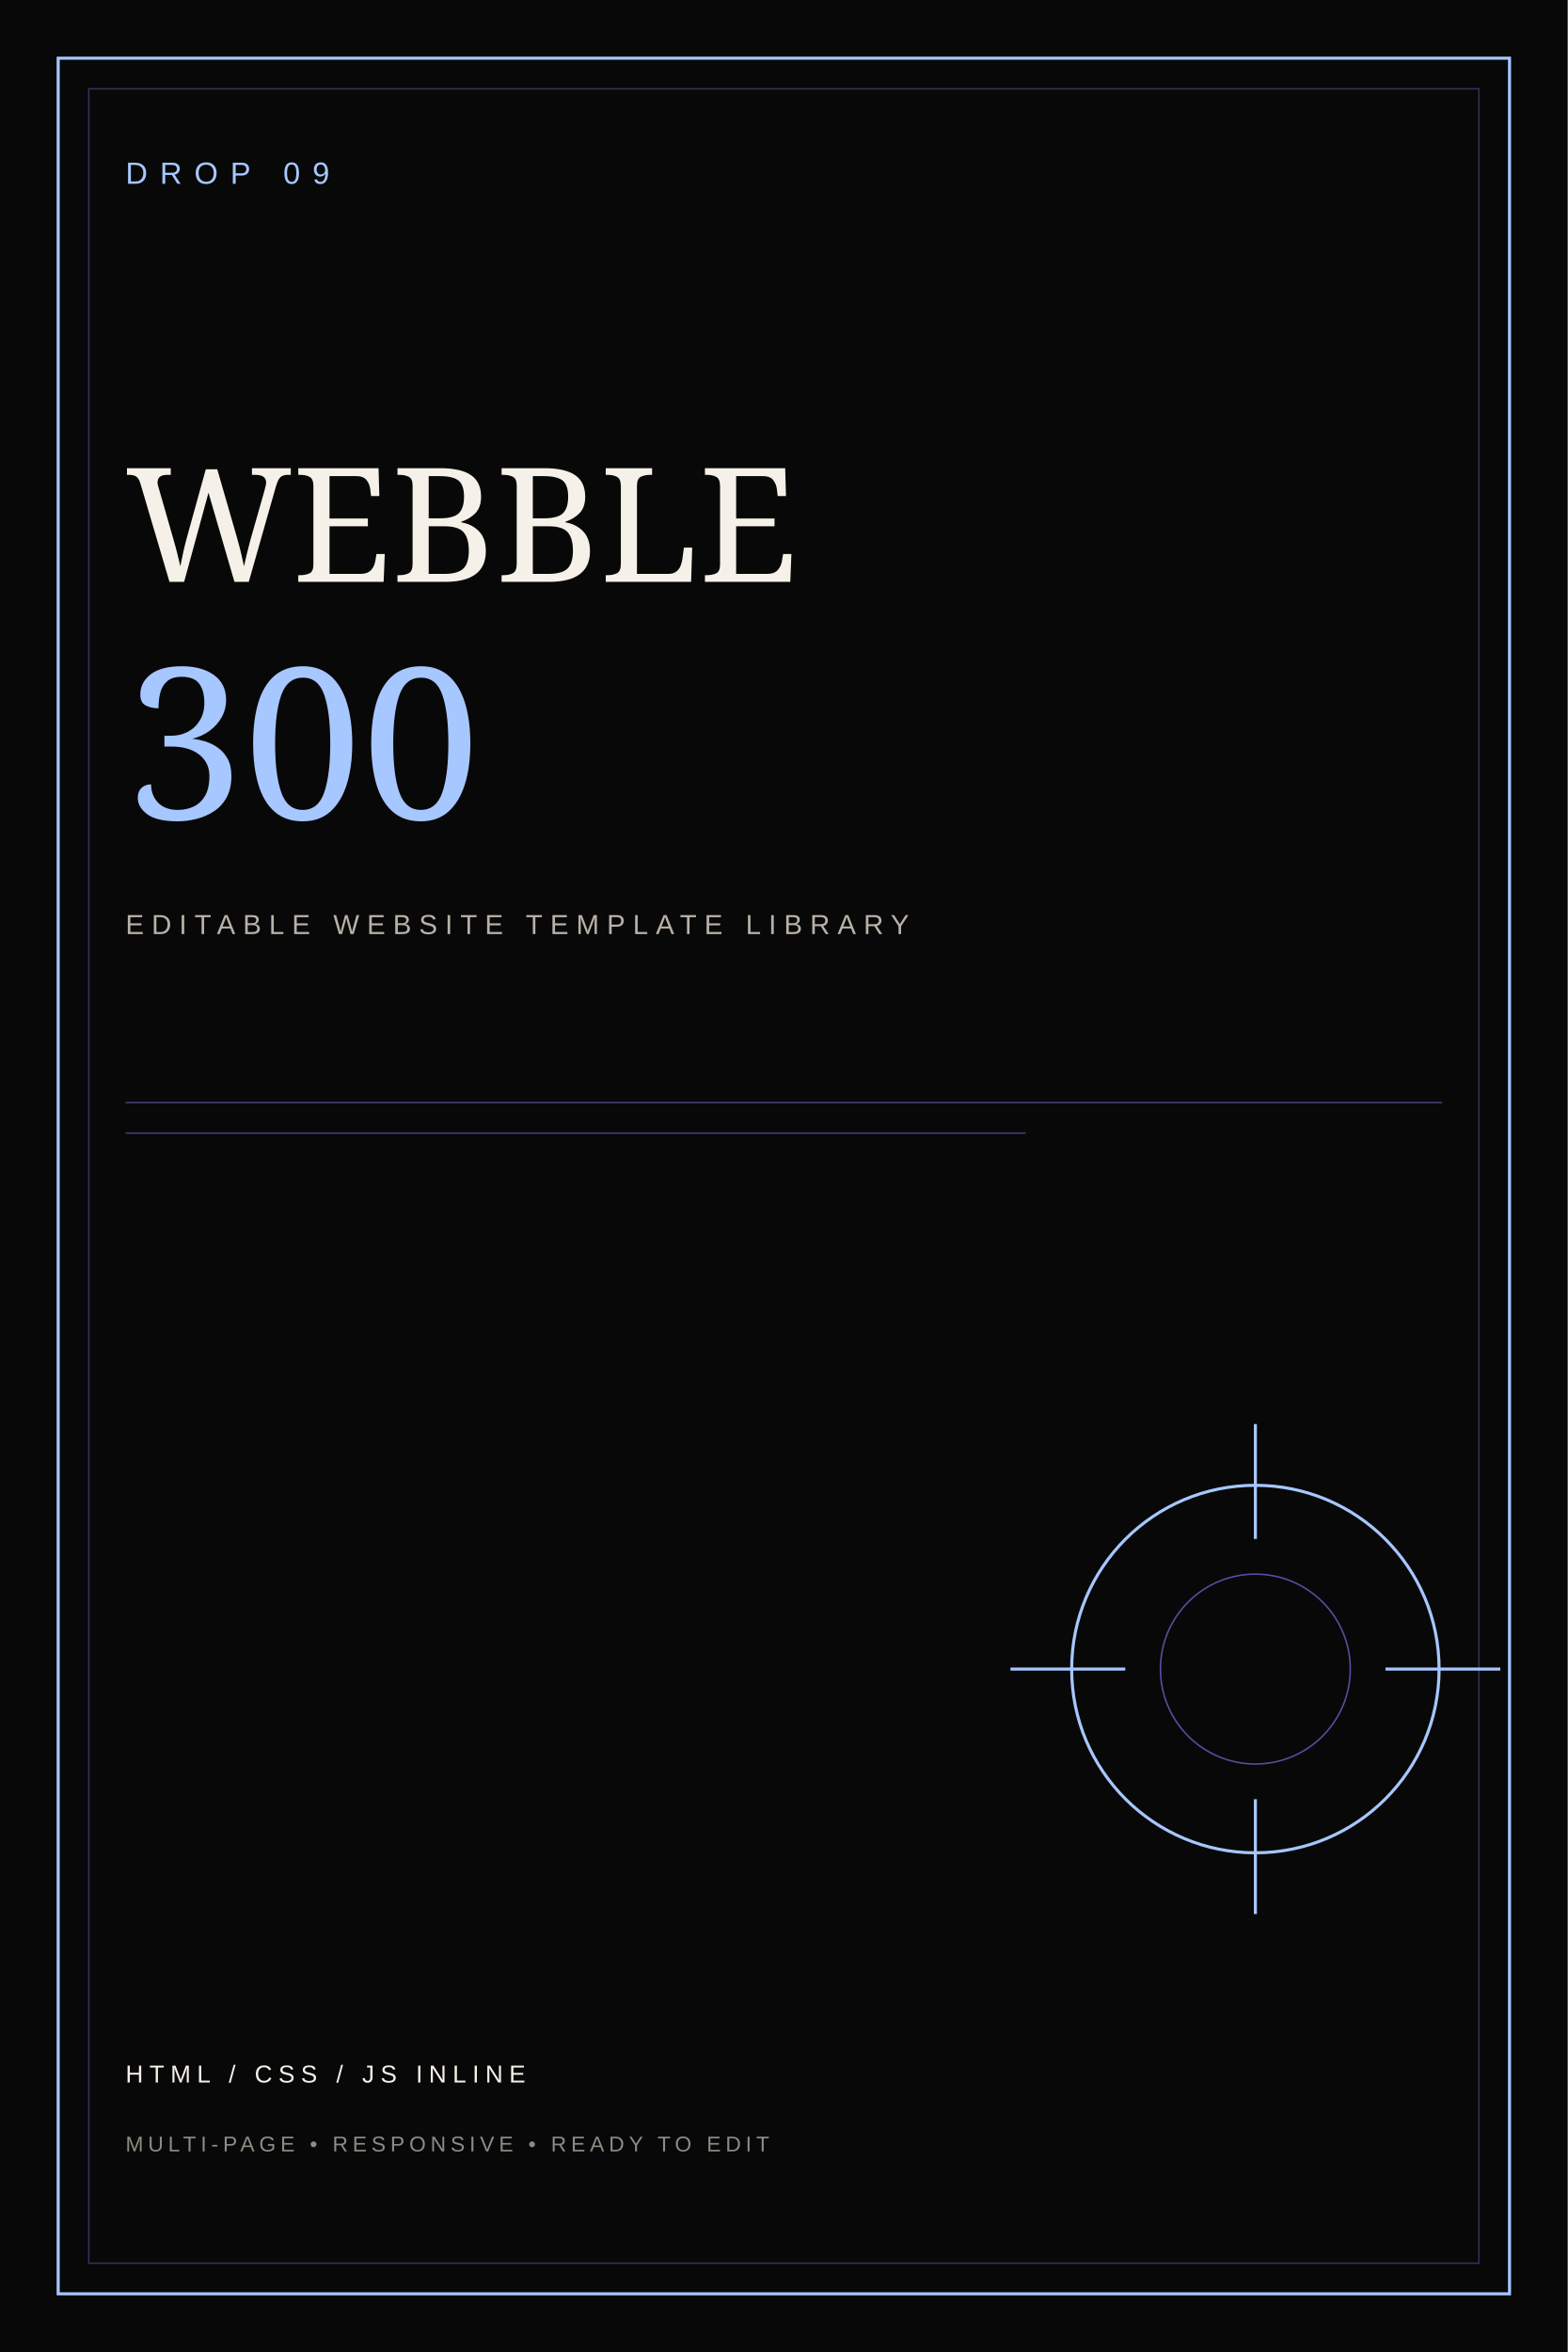
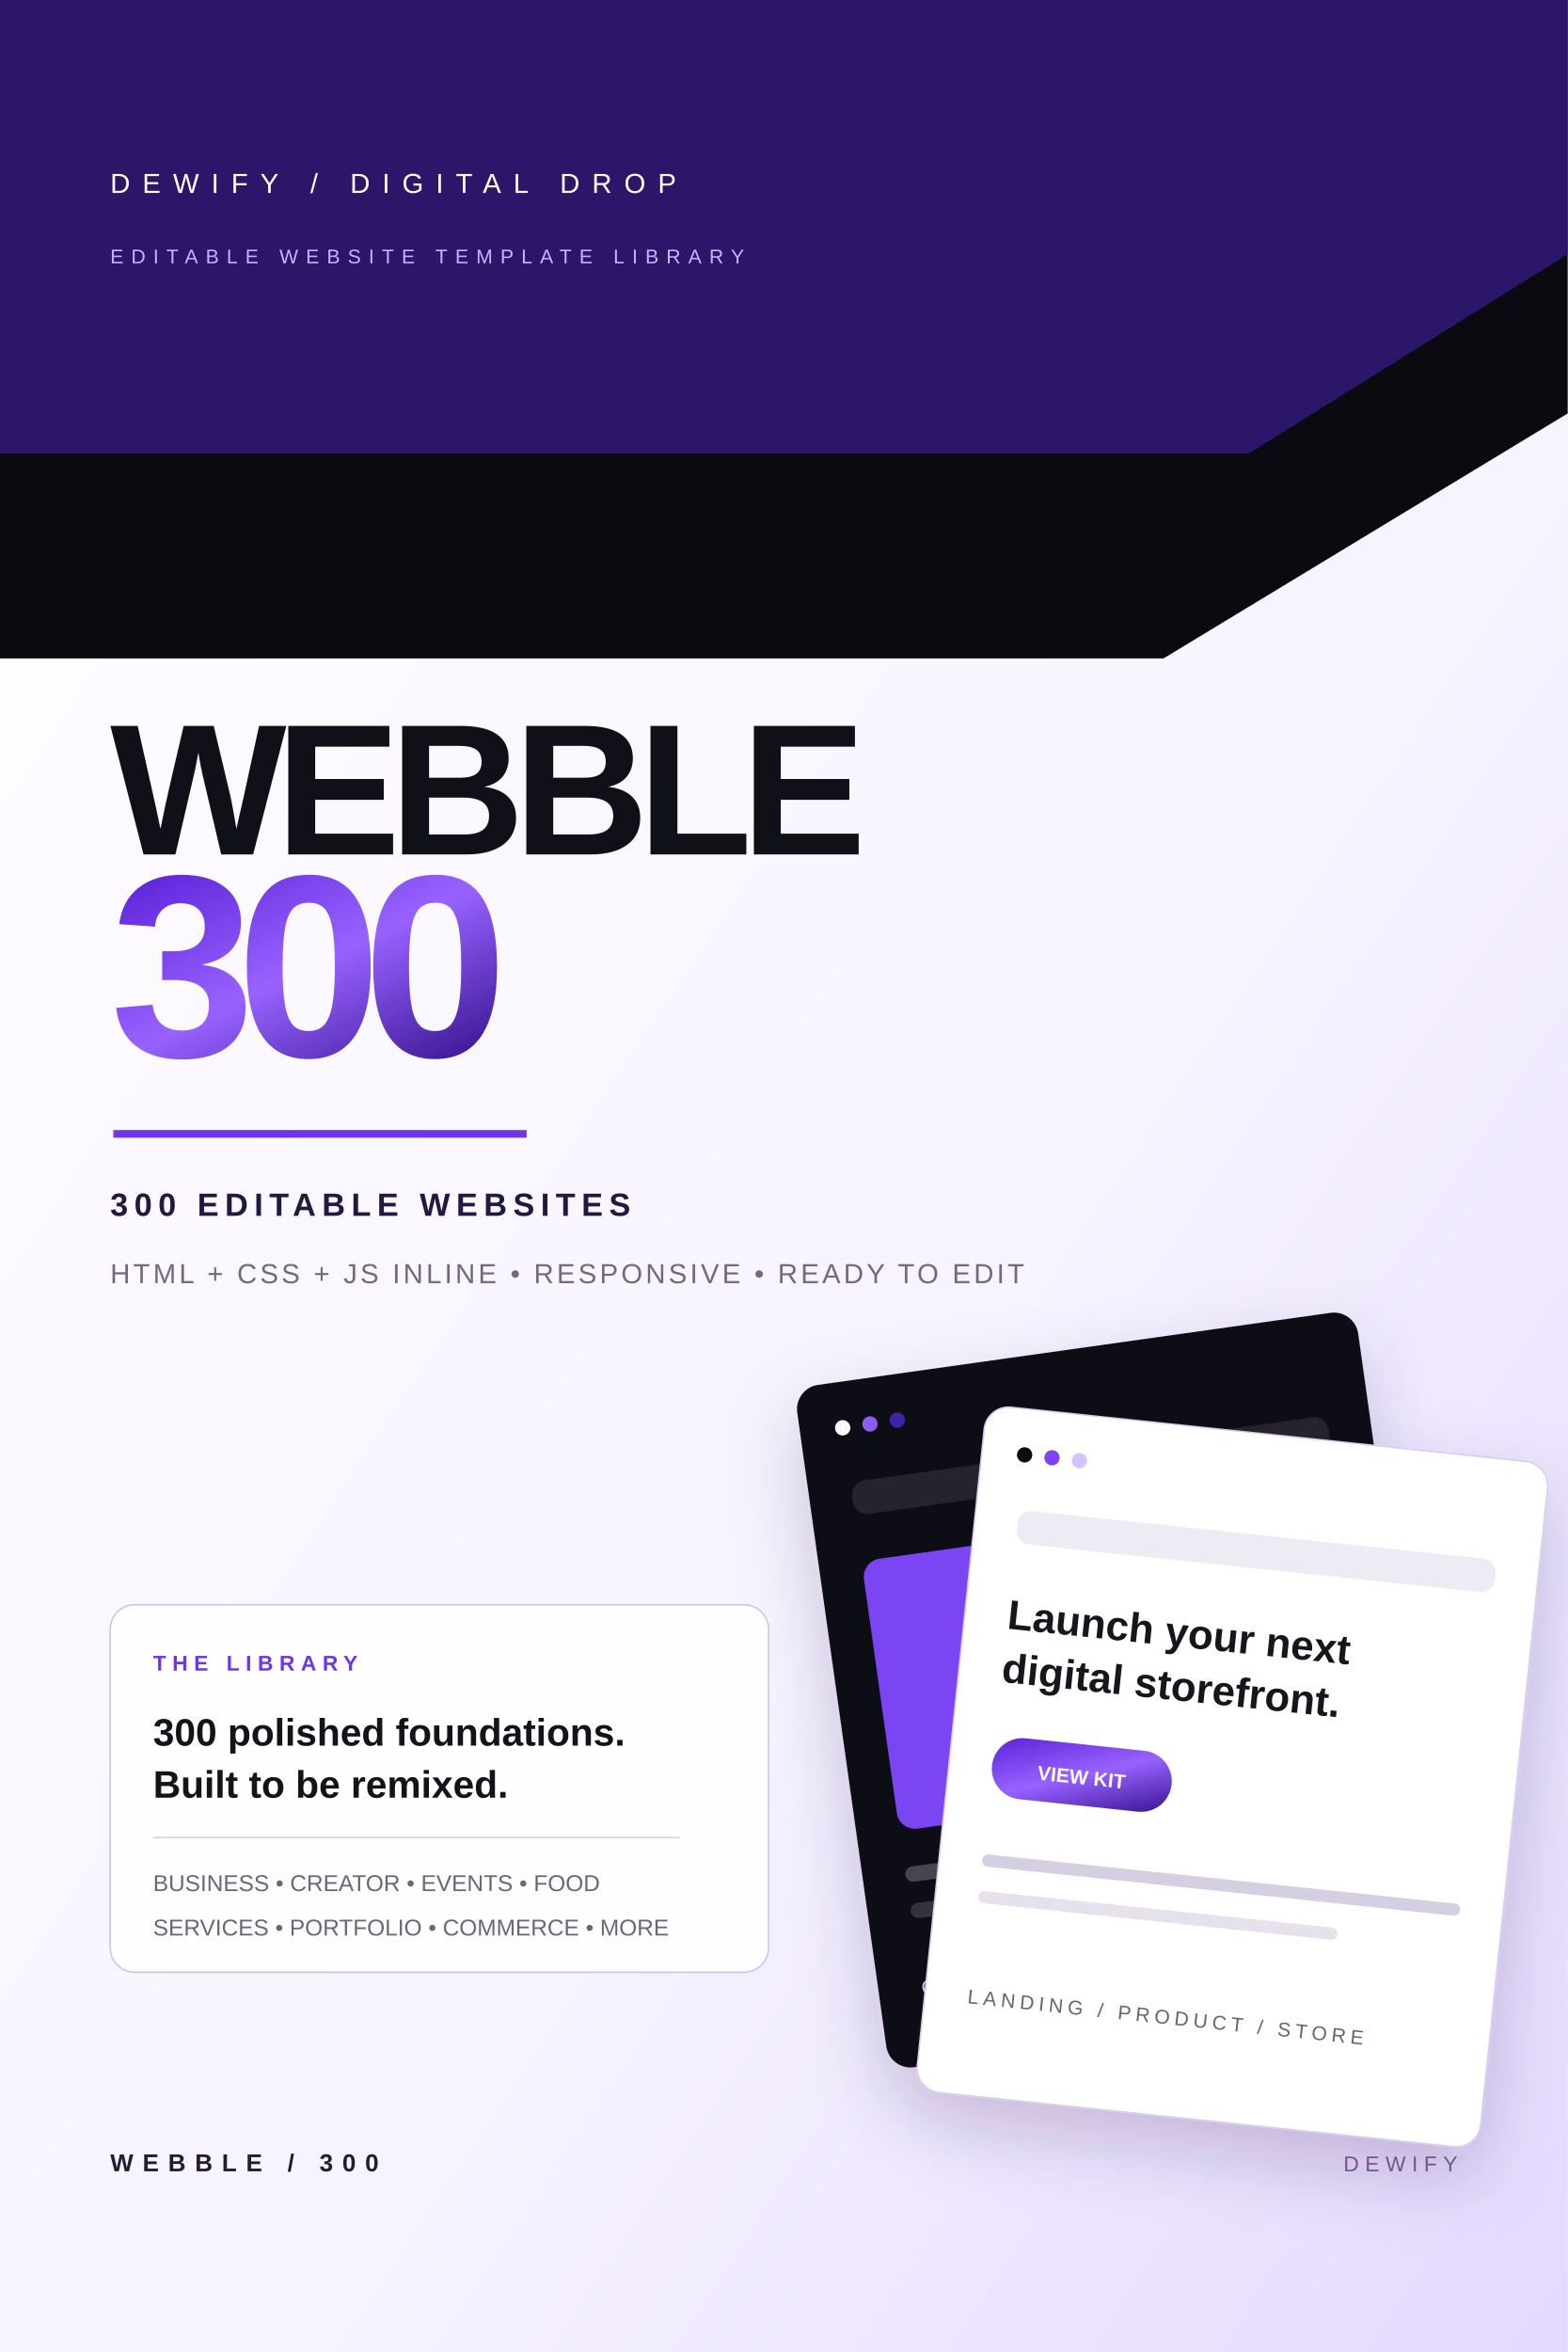
- <svg xmlns="http://www.w3.org/2000/svg" viewBox="0 0 1024 1536">
-   <rect width="1024" height="1536" fill="#080808" />
-   <rect x="38" y="38" width="948" height="1460" fill="none" stroke="#A6C7FF" stroke-width="2" />
-   <rect x="58" y="58" width="908" height="1420" fill="none" stroke="#574DA0" stroke-width="1" opacity=".55" />
-   <text x="82" y="120" fill="#A6C7FF" font-family="Arial" font-size="20" letter-spacing="8">DROP 09</text>
-   <text x="82" y="380" fill="#F5F1E8" font-family="Georgia" font-size="104">WEBBLE</text>
-   <text x="82" y="535" fill="#A6C7FF" font-family="Georgia" font-size="138">300</text>
-   <text x="82" y="610" fill="#B8B1A7" font-family="Arial" font-size="18" letter-spacing="5">EDITABLE WEBSITE TEMPLATE LIBRARY</text>
-   <path d="M82 720H942M82 740H670" stroke="#574DA0" opacity=".75" />
-   <circle cx="820" cy="1090" r="120" fill="none" stroke="#A6C7FF" stroke-width="2" />
-   <circle cx="820" cy="1090" r="62" fill="none" stroke="#574DA0" stroke-width="1" />
-   <path d="M820 930v75M820 1175v75M660 1090h75M905 1090h75" stroke="#A6C7FF" stroke-width="2" />
-   <text x="82" y="1360" fill="#F5F1E8" font-family="Arial" font-size="16" letter-spacing="4">HTML / CSS / JS INLINE</text>
-   <text x="82" y="1405" fill="#8F8A83" font-family="Arial" font-size="14" letter-spacing="3">MULTI-PAGE • RESPONSIVE • READY TO EDIT</text>
+ <svg xmlns="http://www.w3.org/2000/svg" width="1024" height="1536" viewBox="0 0 1024 1536" role="img" aria-labelledby="title desc">
+   <defs>
+     <linearGradient id="bg" x1="0" y1="0" x2="1" y2="1">
+       <stop stop-color="#ffffff" />
+       <stop offset=".6" stop-color="#f7f3ff" />
+       <stop offset="1" stop-color="#e4d8ff" />
+     </linearGradient>
+     <linearGradient id="purple" x1="0" y1="0" x2="1" y2="1">
+       <stop stop-color="#5a21d8" />
+       <stop offset=".5" stop-color="#9862ff" />
+       <stop offset="1" stop-color="#35128e" />
+     </linearGradient>
+     <filter id="shadow">
+       <feDropShadow dx="0" dy="20" stdDeviation="24" flood-color="#201044" flood-opacity=".20" />
+     </filter>
+   </defs>
+   <rect width="1024" height="1536" fill="url(#bg)" />
+   <path d="M0 0H1024V270L760 430H0Z" fill="#0a0a10" />
+   <path d="M0 0H1024V166L816 296H0Z" fill="#2c1669" />
+   <text x="72" y="126" fill="#fff" font-family="Arial,Helvetica,sans-serif" font-size="18" letter-spacing="8">DEWIFY / DIGITAL DROP</text>
+   <text x="72" y="172" fill="#c9b5ff" font-family="Arial,Helvetica,sans-serif" font-size="13" letter-spacing="5">EDITABLE WEBSITE TEMPLATE LIBRARY</text>
+   <text x="72" y="558" fill="#101018" font-family="Arial,Helvetica,sans-serif" font-size="122" font-weight="900" letter-spacing="-7">WEBBLE</text>
+   <text x="72" y="690" fill="url(#purple)" font-family="Arial,Helvetica,sans-serif" font-size="170" font-weight="900" letter-spacing="-12">300</text>
+   <rect x="74" y="738" width="270" height="5" fill="#6f35ea" />
+   <text x="72" y="794" fill="#25173f" font-family="Arial,Helvetica,sans-serif" font-size="21" font-weight="700" letter-spacing="4">300 EDITABLE WEBSITES</text>
+   <text x="72" y="838" fill="#74677f" font-family="Arial,Helvetica,sans-serif" font-size="18" letter-spacing="2">HTML + CSS + JS INLINE • RESPONSIVE • READY TO EDIT</text>
+   <g transform="translate(548 878)" filter="url(#shadow)">
+     <g transform="rotate(-8 190 225)">
+       <rect width="370" height="450" rx="16" fill="#101015" />
+       <circle cx="28" cy="30" r="5" fill="#fff" />
+       <circle cx="46" cy="30" r="5" fill="#8b5cf6" />
+       <circle cx="64" cy="30" r="5" fill="#4320a8" />
+       <rect x="28" y="66" width="314" height="22" rx="9" fill="#26232d" />
+       <rect x="28" y="118" width="142" height="178" rx="12" fill="#7c45f3" />
+       <rect x="190" y="126" width="124" height="13" rx="6" fill="#85808b" />
+       <rect x="190" y="151" width="92" height="10" rx="5" fill="#514b59" />
+       <rect x="190" y="176" width="118" height="10" rx="5" fill="#3c3842" />
+       <rect x="28" y="320" width="314" height="10" rx="5" fill="#4a4550" />
+       <rect x="28" y="344" width="260" height="10" rx="5" fill="#35313a" />
+       <text x="28" y="404" fill="#d4c6ff" font-family="Arial,Helvetica,sans-serif" font-size="13" letter-spacing="3">CREATIVE / AGENCY</text>
+     </g>
+     <g transform="translate(72 58) rotate(6 190 225)">
+       <rect width="370" height="450" rx="16" fill="#fff" stroke="#d8ccef" />
+       <circle cx="28" cy="30" r="5" fill="#111" />
+       <circle cx="46" cy="30" r="5" fill="#7c45f3" />
+       <circle cx="64" cy="30" r="5" fill="#d2c5ff" />
+       <rect x="28" y="66" width="314" height="22" rx="9" fill="#eeebf4" />
+       <text x="28" y="144" fill="#18151d" font-family="Arial,Helvetica,sans-serif" font-size="27" font-weight="800">Launch your next</text>
+       <text x="28" y="179" fill="#18151d" font-family="Arial,Helvetica,sans-serif" font-size="27" font-weight="800">digital storefront.</text>
+       <rect x="28" y="214" width="118" height="40" rx="20" fill="url(#purple)" />
+       <text x="87" y="240" text-anchor="middle" fill="#fff" font-family="Arial,Helvetica,sans-serif" font-size="13" font-weight="700">VIEW KIT</text>
+       <rect x="28" y="292" width="314" height="8" rx="4" fill="#d6cfe2" />
+       <rect x="28" y="316" width="236" height="8" rx="4" fill="#e6e1ec" />
+       <text x="28" y="390" fill="#6b6077" font-family="Arial,Helvetica,sans-serif" font-size="13" letter-spacing="3">LANDING / PRODUCT / STORE</text>
+     </g>
+   </g>
+   <g transform="translate(72 1048)">
+     <rect width="430" height="240" rx="16" fill="#fff" fill-opacity=".88" stroke="#cfc2ec" />
+     <text x="28" y="43" fill="#6f35ea" font-family="Arial,Helvetica,sans-serif" font-size="14" font-weight="800" letter-spacing="4">THE LIBRARY</text>
+     <text x="28" y="92" fill="#15131a" font-family="Arial,Helvetica,sans-serif" font-size="25" font-weight="800">300 polished foundations.</text>
+     <text x="28" y="126" fill="#15131a" font-family="Arial,Helvetica,sans-serif" font-size="25" font-weight="800">Built to be remixed.</text>
+     <path d="M28 152H372" stroke="#d8cee9" />
+     <text x="28" y="187" fill="#6e6478" font-family="Arial,Helvetica,sans-serif" font-size="15">BUSINESS • CREATOR • EVENTS • FOOD</text>
+     <text x="28" y="216" fill="#6e6478" font-family="Arial,Helvetica,sans-serif" font-size="15">SERVICES • PORTFOLIO • COMMERCE • MORE</text>
+   </g>
+   <text x="72" y="1418" fill="#241b34" font-family="Arial,Helvetica,sans-serif" font-size="16" font-weight="800" letter-spacing="6">WEBBLE / 300</text>
+   <text x="952" y="1418" text-anchor="end" fill="#6e587f" font-family="Arial,Helvetica,sans-serif" font-size="14" letter-spacing="4">DEWIFY</text>
</svg>
